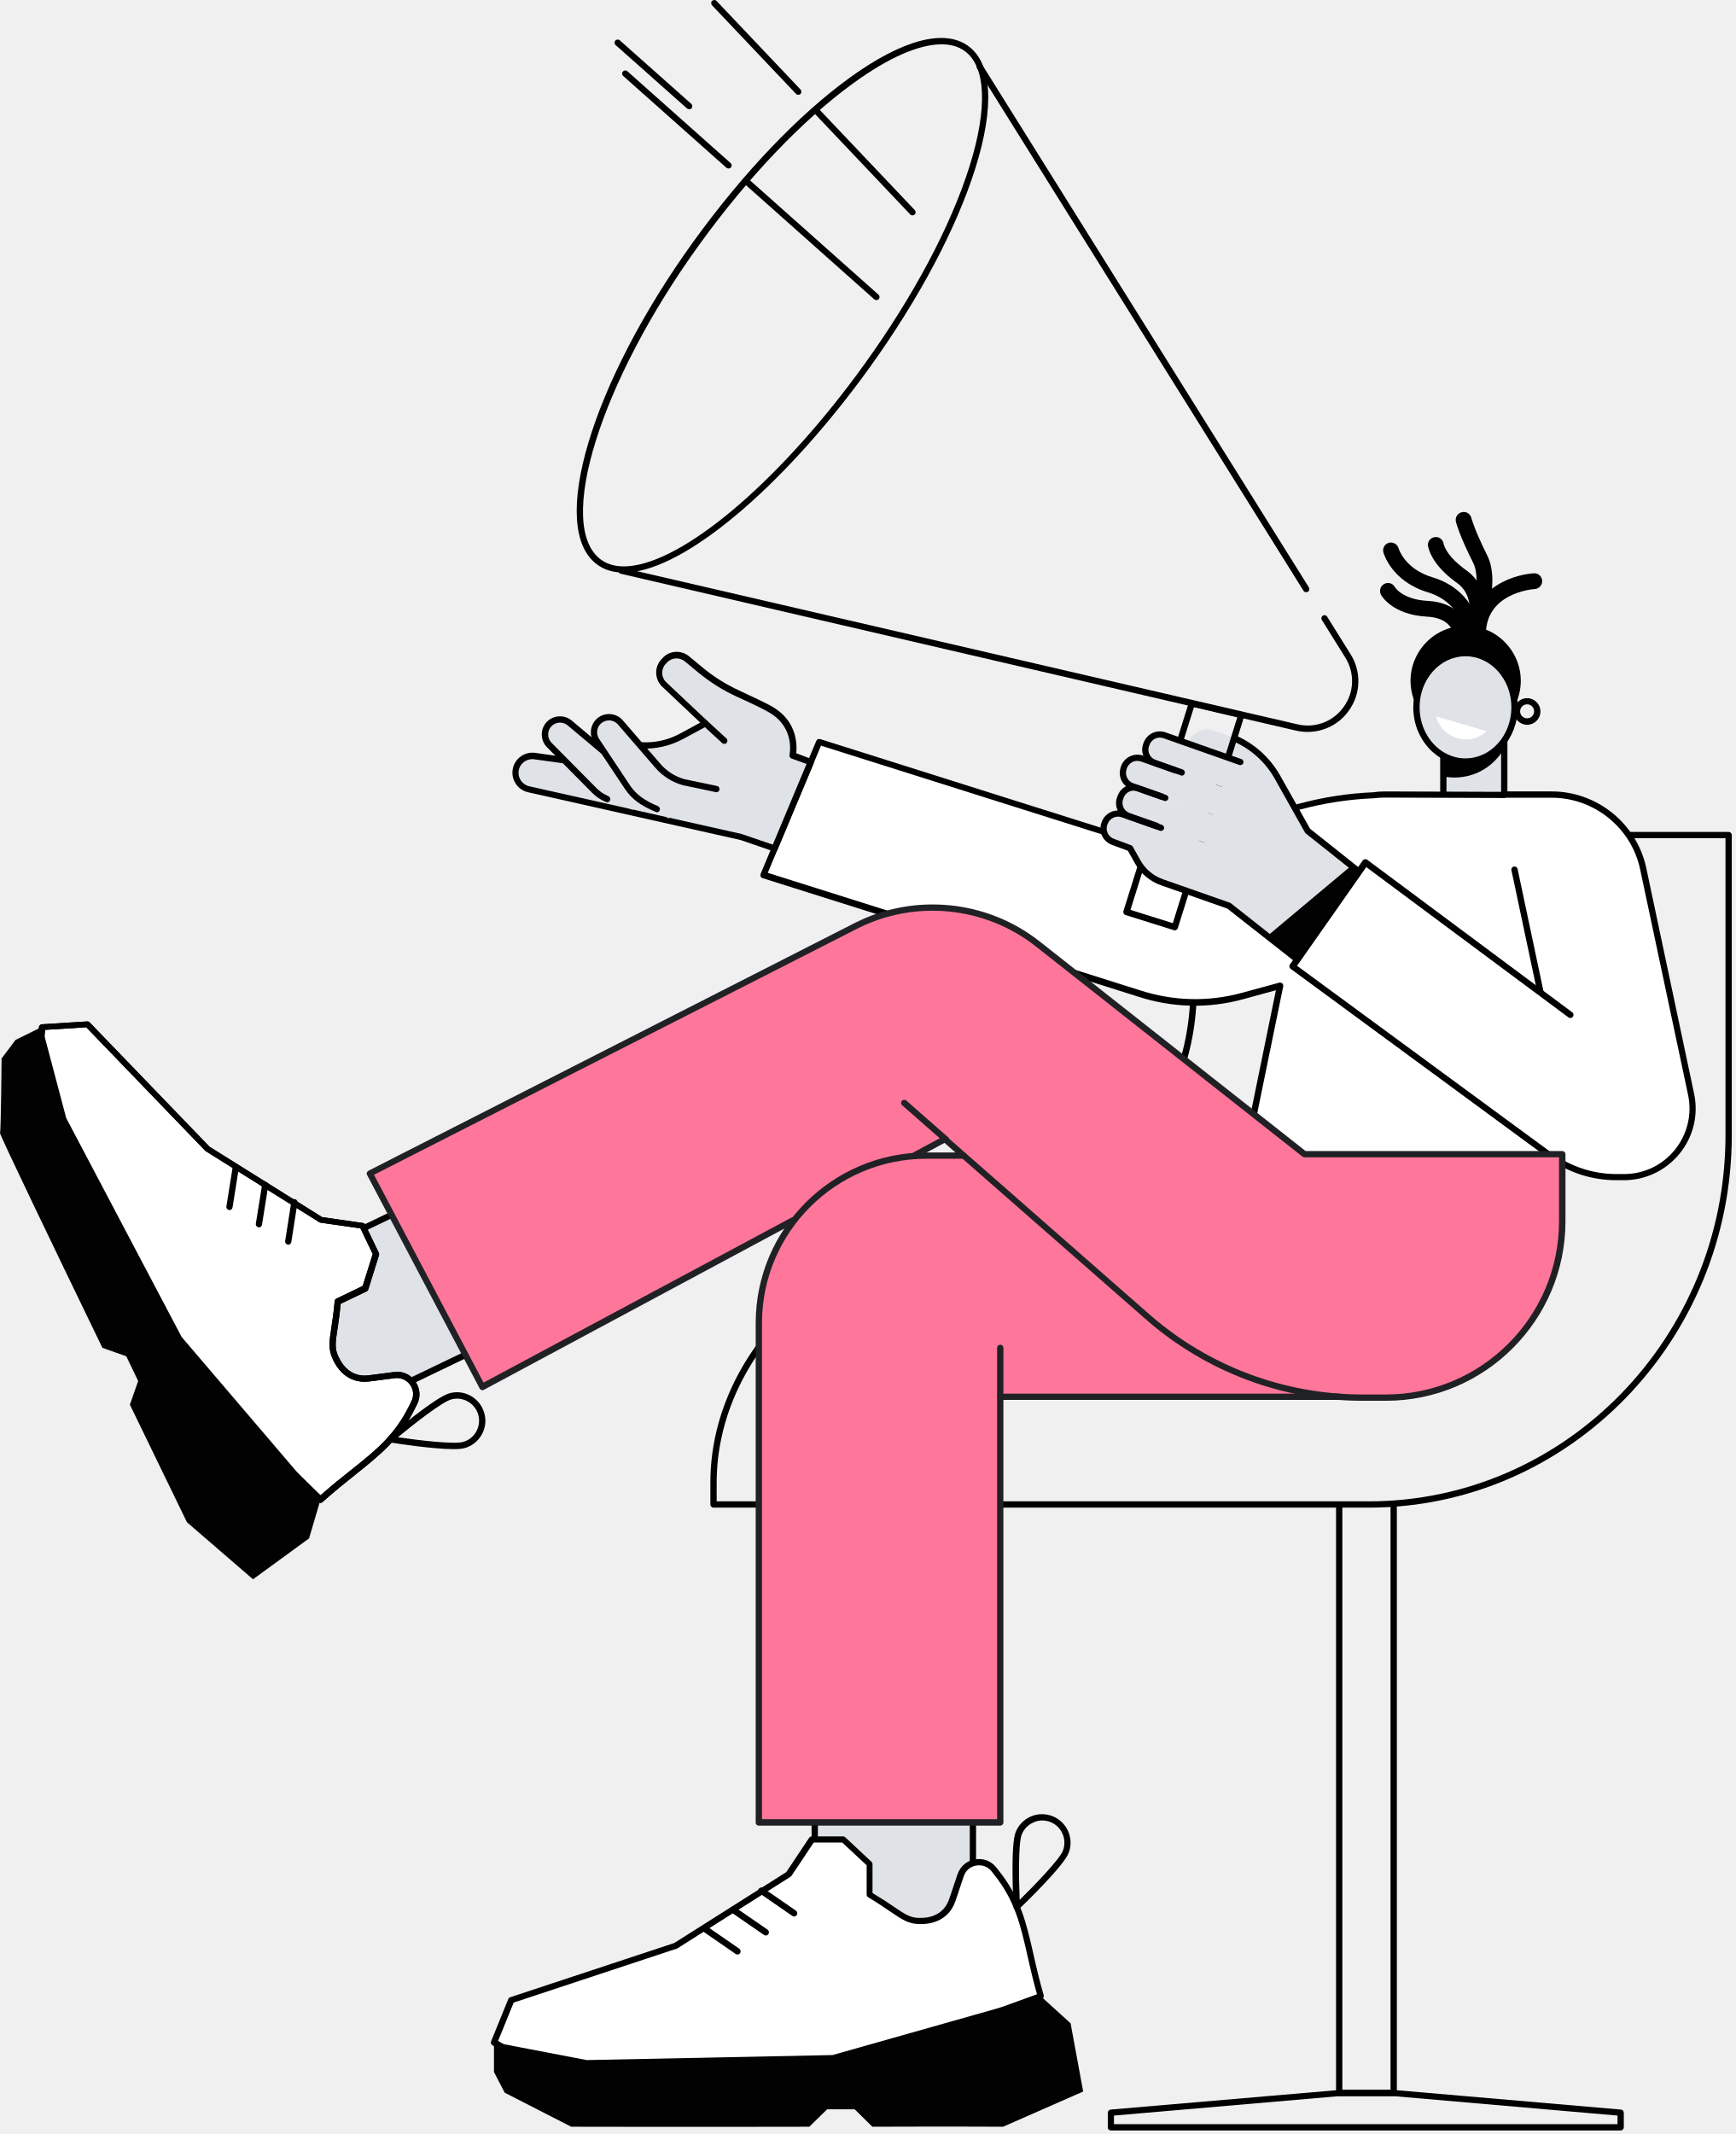
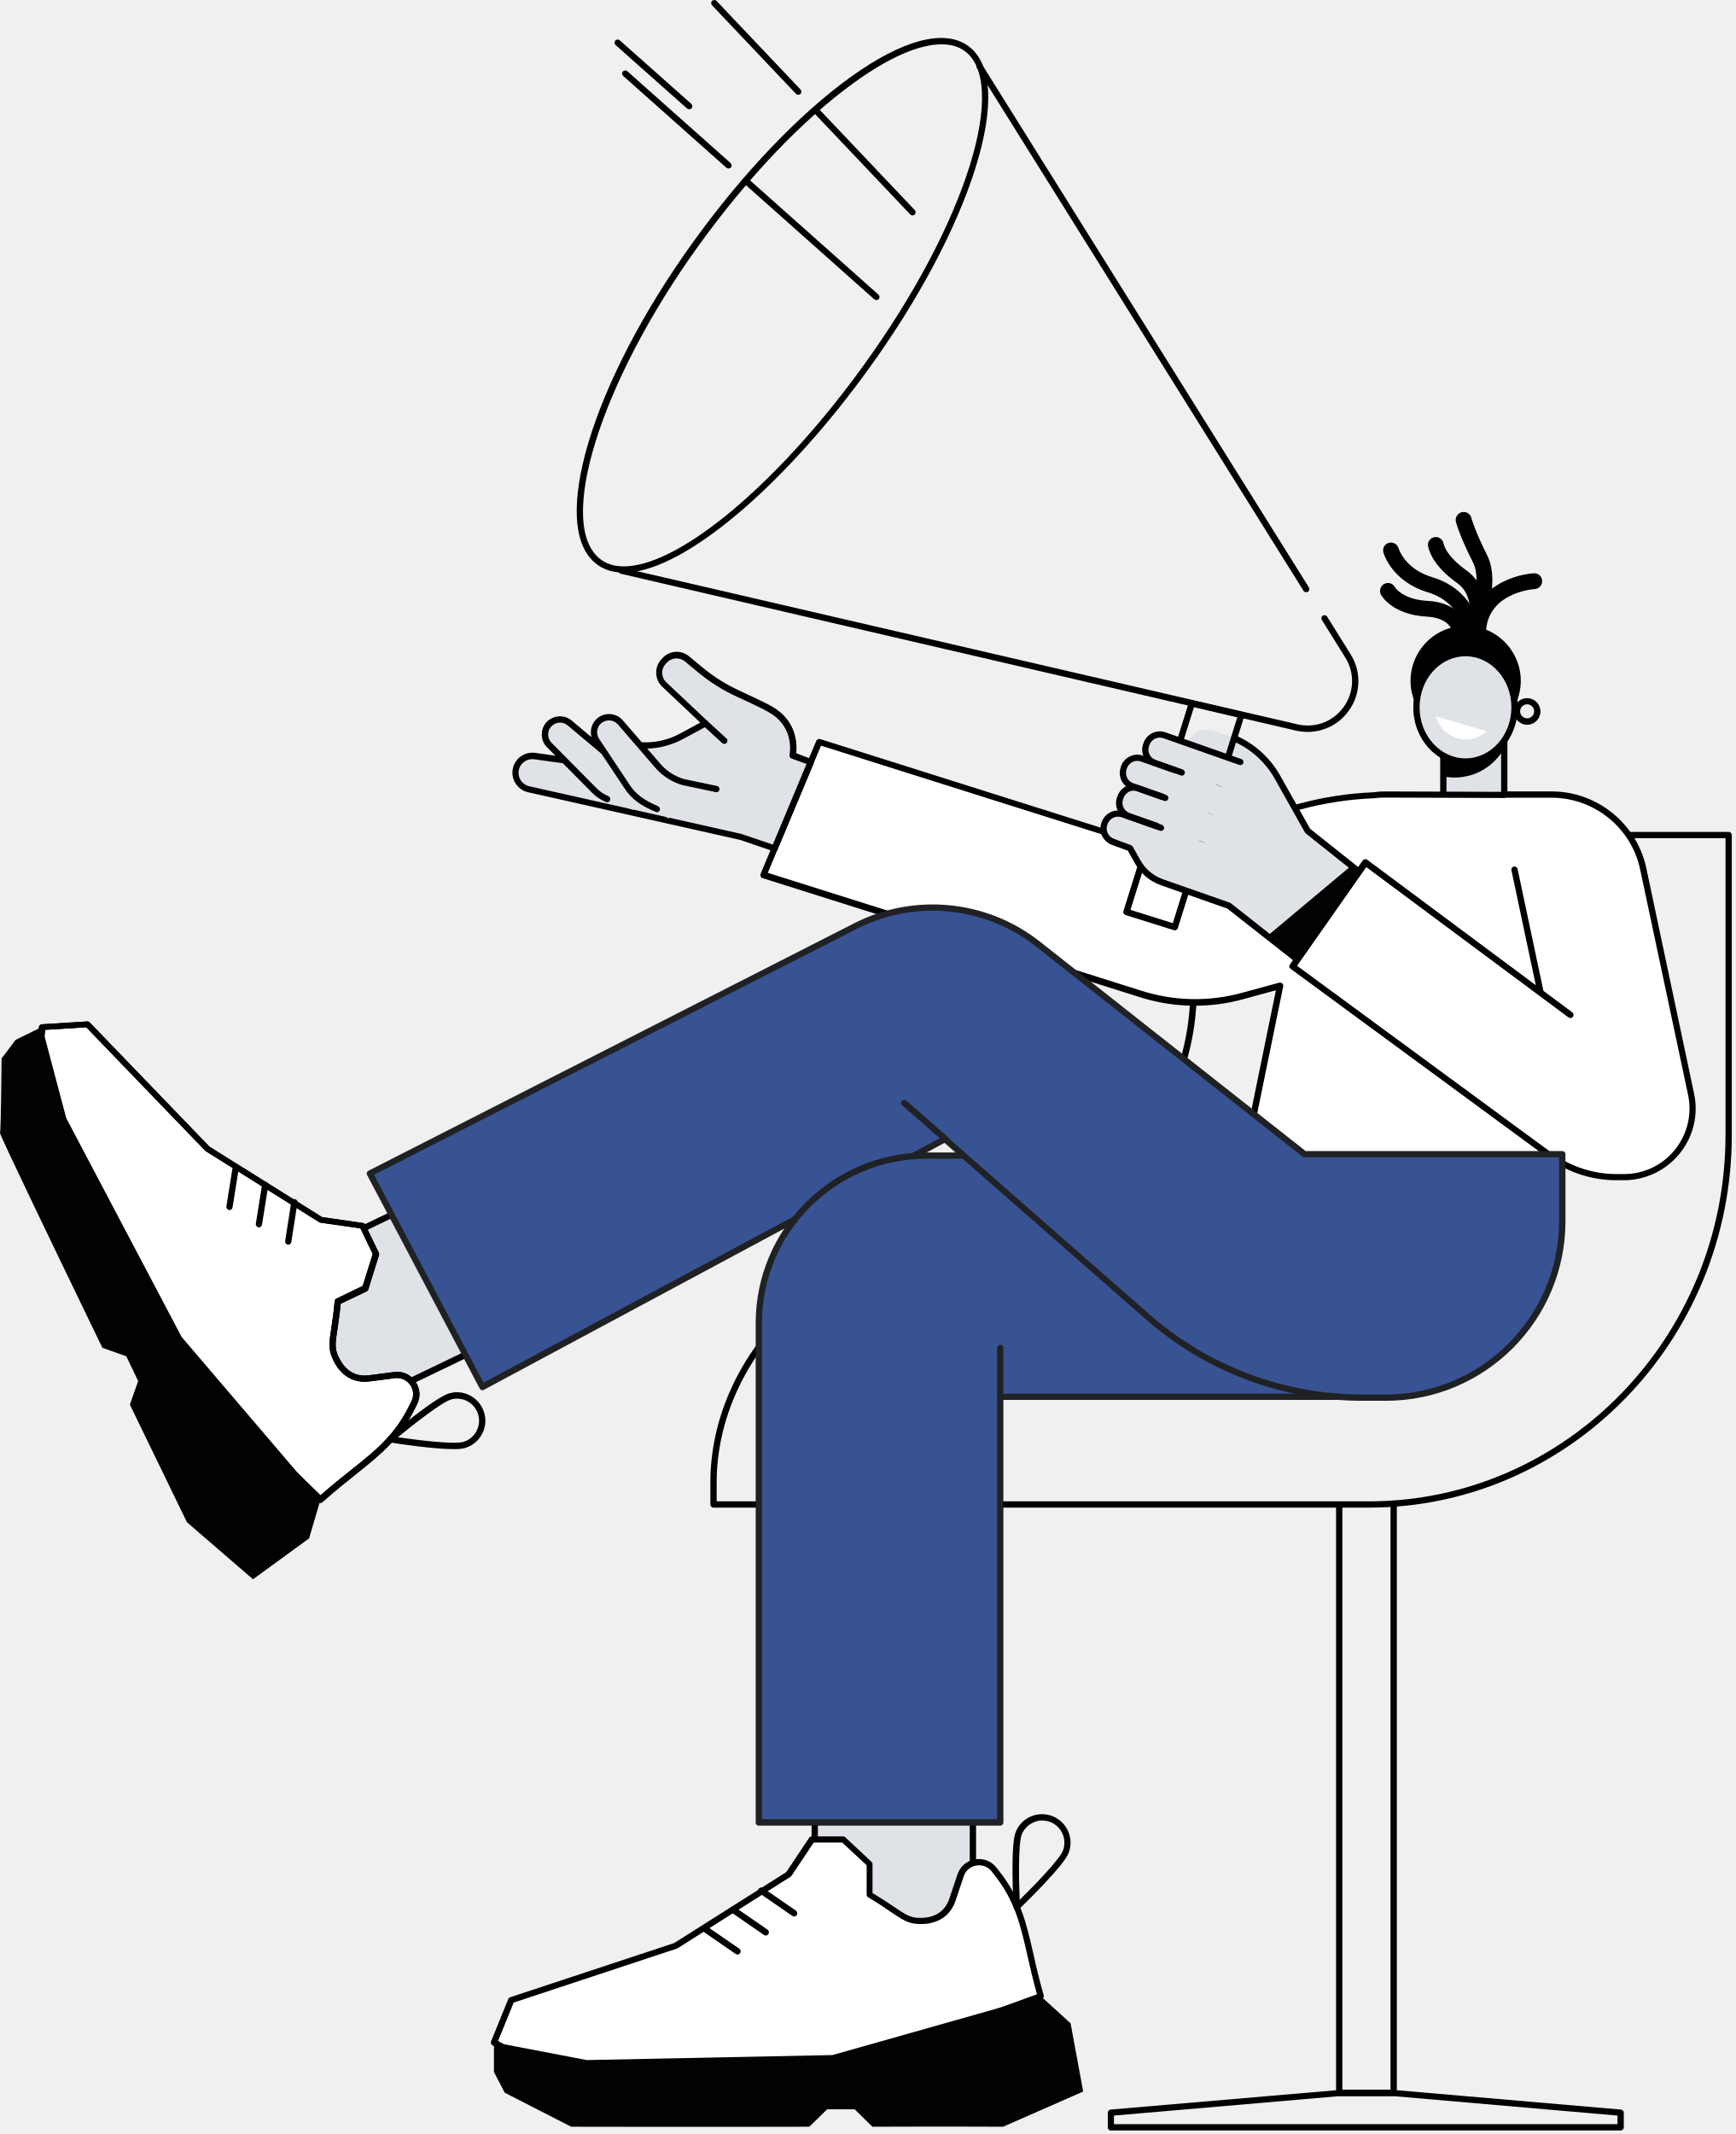
<svg xmlns="http://www.w3.org/2000/svg" width="462" height="568" viewBox="0 0 462 568" fill="none">
  <path d="M356.497 557.917H371.002C371.459 557.917 371.84 557.536 371.84 557.079V400.257C371.84 399.8 371.459 399.419 371.002 399.419C370.545 399.419 370.165 399.8 370.165 400.257V556.241H357.335V400.524C357.335 400.067 356.954 399.686 356.497 399.686C356.04 399.686 355.66 400.067 355.66 400.524V557.117C355.66 557.574 356.04 557.917 356.497 557.917Z" fill="black" />
  <path d="M295.698 567.056H431.42C431.877 567.056 432.258 566.675 432.258 566.218V562.335C432.258 561.916 431.915 561.535 431.496 561.497L371.078 556.281H356.497L295.66 561.497C295.241 561.535 294.898 561.916 294.898 562.335V566.218C294.86 566.675 295.241 567.056 295.698 567.056ZM430.583 565.381H296.535V563.096L356.535 557.918H370.964L430.583 563.096V565.381Z" fill="black" />
  <path d="M189.94 401.282H364.38C417.679 401.282 461.004 356.775 461.004 302.102V222.263C461.004 221.807 460.623 221.426 460.166 221.426H317.705C317.249 221.426 316.868 221.807 316.868 222.263V263.382C316.868 299.094 288.581 328.144 253.823 328.144C253.594 328.144 253.404 328.22 253.252 328.372C218.493 331.304 189.102 361.001 189.102 394.581V400.444C189.102 400.901 189.483 401.282 189.94 401.282ZM459.329 223.101V302.102C459.329 355.861 416.728 399.607 364.38 399.607H190.778V394.619C190.778 360.125 222.605 329.857 258.886 329.857C259.115 329.857 259.343 329.743 259.495 329.591C292.541 326.621 318.581 298.066 318.581 263.42V223.101H459.329Z" fill="black" />
  <path d="M384.219 193.06H400.438V214.038H384.219V193.06Z" fill="#DFE3E8" />
  <path d="M384.218 214.915H400.436C400.893 214.915 401.273 214.534 401.273 214.077V193.099C401.273 192.642 400.893 192.262 400.436 192.262H384.218C383.761 192.262 383.38 192.642 383.38 193.099V214.077C383.38 214.534 383.761 214.915 384.218 214.915ZM399.598 213.202H385.055V193.899H399.598V213.202Z" fill="black" />
  <path d="M400.43 199.227V193.06H384.212V206.652C385.658 206.956 388.59 207.299 391.94 206.195C397.194 204.481 399.782 200.37 400.43 199.227Z" fill="black" />
  <path d="M393.463 171.819C393.501 171.819 393.539 171.819 393.577 171.819C394.719 171.781 395.633 170.791 395.557 169.611C394.986 157.808 408.006 156.819 408.577 156.781C409.719 156.704 410.595 155.714 410.519 154.534C410.443 153.392 409.453 152.516 408.273 152.593C402.143 153.011 390.722 157.123 391.369 169.839C391.445 170.944 392.359 171.819 393.463 171.819Z" fill="black" />
  <path d="M391.634 171.741C392.434 171.741 393.195 171.284 393.538 170.485C393.804 169.876 399.934 155.865 395.898 147.832C392.472 140.978 391.672 137.857 391.672 137.857C391.406 136.752 390.264 136.029 389.122 136.334C388.017 136.6 387.294 137.742 387.561 138.846C387.599 138.999 388.398 142.349 392.129 149.735C394.756 154.951 391.254 165.269 389.655 168.81C389.198 169.876 389.655 171.094 390.721 171.589C391.063 171.703 391.368 171.741 391.634 171.741Z" fill="black" />
  <path d="M392.738 170.752C393.651 170.752 394.489 170.143 394.756 169.229C394.908 168.734 398.106 157.312 390.377 151.83C385.733 148.517 384.514 145.852 384.248 144.558C383.981 143.416 382.877 142.73 381.735 142.997C380.593 143.263 379.908 144.367 380.174 145.51C380.707 147.794 382.497 151.335 387.979 155.256C393.309 159.026 390.796 167.973 390.758 168.049C390.454 169.153 391.063 170.333 392.205 170.638C392.319 170.752 392.547 170.752 392.738 170.752Z" fill="black" />
  <path d="M392.093 170.941C392.131 170.941 392.207 170.941 392.245 170.941C393.387 170.865 394.263 169.837 394.187 168.695C394.149 168.238 393.197 157.235 381.319 153.656C373.971 151.448 372.372 146.156 372.296 145.927C371.992 144.823 370.811 144.176 369.707 144.481C368.603 144.785 367.956 145.927 368.261 147.031C368.337 147.336 370.469 154.76 380.101 157.654C389.276 160.433 389.999 168.923 389.999 168.999C390.113 170.104 391.027 170.941 392.093 170.941Z" fill="black" />
  <path d="M388.897 170.181C389.012 170.181 389.088 170.181 389.202 170.143C390.344 169.99 391.106 168.962 390.953 167.82C390.611 165.269 387.908 160.358 380.103 159.939C373.403 159.596 371.385 156.398 371.309 156.246C370.738 155.218 369.481 154.875 368.453 155.447C367.426 156.018 367.083 157.312 367.616 158.302C367.73 158.53 370.624 163.632 379.837 164.127C385.89 164.432 386.689 168.011 386.766 168.391C386.994 169.457 387.908 170.181 388.897 170.181Z" fill="black" />
  <path d="M403.178 188.645L390.196 185.447L377.061 188.454L376.186 185.675C373.178 176.233 380.221 166.562 390.157 166.562C400.018 166.562 407.099 176.119 404.168 185.561L403.178 188.645Z" fill="black" />
  <path d="M390.118 202.692C382.906 202.692 377.059 196.232 377.059 188.263C377.059 180.293 382.906 173.833 390.118 173.833C397.329 173.833 403.176 180.293 403.176 188.263C403.176 196.232 397.329 202.692 390.118 202.692Z" fill="#DFE3E8" />
  <path d="M390.116 203.569C397.768 203.569 404.012 196.715 404.012 188.301C404.012 179.887 397.768 173.034 390.116 173.034C382.464 173.034 376.22 179.887 376.22 188.301C376.22 196.715 382.464 203.569 390.116 203.569ZM390.116 174.671C396.854 174.671 402.337 180.763 402.337 188.263C402.337 195.764 396.854 201.855 390.116 201.855C383.377 201.855 377.895 195.764 377.895 188.263C377.895 180.763 383.377 174.671 390.116 174.671Z" fill="black" />
  <path d="M395.785 194.624C394.529 195.766 392.892 196.565 391.064 196.756C386.991 197.175 383.298 194.509 382.27 190.664L395.785 194.624Z" fill="white" />
  <path d="M406.522 192.91C408.502 192.91 410.062 191.311 410.062 189.369C410.062 187.39 408.464 185.829 406.522 185.829C404.542 185.829 402.981 187.428 402.981 189.369C402.981 191.311 404.58 192.91 406.522 192.91ZM406.522 187.466C407.55 187.466 408.387 188.303 408.387 189.331C408.387 190.359 407.55 191.197 406.522 191.197C405.494 191.197 404.656 190.359 404.656 189.331C404.656 188.303 405.494 187.466 406.522 187.466Z" fill="#020202" />
  <path d="M203.286 232.889L303.336 264.451C312.244 267.345 321.8 267.573 330.823 265.098L340.759 262.395L331.508 307.626H422.84L401.901 211.606L368.551 211.492C367.561 211.492 366.571 211.568 365.619 211.72C358.995 211.987 352.409 213.015 346.013 214.728L306.077 225.274L218.057 197.481L203.286 232.889Z" fill="white" />
  <path d="M331.503 308.462H422.835C423.101 308.462 423.33 308.348 423.482 308.157C423.634 307.967 423.71 307.7 423.634 307.434L402.695 211.414C402.619 211.034 402.276 210.767 401.896 210.767L368.546 210.653C367.518 210.653 366.49 210.729 365.538 210.881C358.914 211.148 352.251 212.176 345.779 213.927L306.11 224.435L218.318 196.718C217.9 196.604 217.443 196.794 217.291 197.213L202.481 232.583C202.405 232.811 202.405 233.04 202.481 233.268C202.557 233.497 202.748 233.649 202.976 233.725L303.026 265.287C312.125 268.257 321.795 268.485 331.008 265.935L339.65 263.574L330.665 307.472C330.627 307.7 330.665 307.967 330.856 308.157C331.008 308.348 331.236 308.462 331.503 308.462ZM421.807 306.787H332.531L341.592 262.546C341.668 262.241 341.554 261.975 341.325 261.747C341.097 261.556 340.792 261.48 340.526 261.556L330.589 264.259C321.681 266.696 312.353 266.468 303.559 263.612L204.385 232.316L218.547 198.47L305.843 226.034C305.995 226.072 306.148 226.072 306.3 226.034L346.198 215.45C352.556 213.737 359.104 212.747 365.614 212.48C365.652 212.48 365.69 212.48 365.69 212.48C366.566 212.366 367.518 212.29 368.508 212.29L401.172 212.404L421.807 306.787Z" fill="black" />
  <path d="M215.848 202.88L211.013 201.053C211.013 201.053 212.764 193.286 205.264 188.908C203.513 187.88 199.744 186.128 196.546 184.644C192.891 182.968 189.503 180.836 186.419 178.285L182.878 175.354C181.089 173.869 178.5 174.059 176.939 175.773L176.597 176.153C175.036 177.905 175.15 180.57 176.825 182.169L187.789 192.487L181.356 195.951C178.043 197.741 174.35 198.54 170.581 198.35L155.467 197.741C152.955 197.626 150.747 199.416 150.328 201.891L150.252 202.309L142.181 201.205C139.782 200.939 137.612 202.614 137.27 205.012C136.927 207.335 138.412 209.543 140.734 210.076L197.345 222.793L206.254 225.838L215.848 202.88Z" fill="#DFE3E8" />
  <path d="M206.214 226.675C206.556 226.675 206.861 226.484 206.975 226.142L216.607 203.184C216.683 202.955 216.683 202.727 216.607 202.536C216.531 202.346 216.34 202.156 216.15 202.08L211.962 200.481C212.191 198.348 212.267 191.99 205.681 188.145C204.234 187.307 201.264 185.861 196.886 183.843C193.308 182.206 189.957 180.112 186.95 177.599L183.409 174.667C181.277 172.916 178.155 173.144 176.328 175.2L175.985 175.581C174.12 177.637 174.272 180.873 176.29 182.777L186.417 192.333L181.011 195.265C177.851 196.978 174.272 197.777 170.694 197.549L155.541 196.94C152.762 196.826 150.25 198.729 149.602 201.394L142.331 200.366C139.476 200.062 136.887 202.042 136.468 204.859C136.049 207.6 137.839 210.265 140.58 210.874L197.153 223.591L206.023 226.637C206.023 226.675 206.099 226.675 206.214 226.675ZM214.703 203.336L205.719 224.809L197.572 222.03C197.533 222.03 197.495 222.03 197.495 221.992L140.884 209.275C139.019 208.857 137.8 207.067 138.067 205.164C138.372 203.222 140.123 201.889 142.064 202.08L150.097 203.184C150.554 203.26 150.973 202.955 151.049 202.498L151.125 202.08C151.506 200.024 153.333 198.539 155.427 198.615L170.541 199.224C174.425 199.453 178.308 198.577 181.734 196.749L188.168 193.285C188.397 193.171 188.549 192.904 188.587 192.638C188.625 192.371 188.511 192.105 188.32 191.914L177.356 181.596C175.985 180.302 175.909 178.132 177.166 176.761L177.508 176.38C178.765 175.01 180.859 174.858 182.305 176.038L185.846 178.969C189.006 181.558 192.47 183.767 196.163 185.442C200.427 187.383 203.434 188.83 204.805 189.668C211.734 193.704 210.173 200.823 210.173 200.899C210.097 201.318 210.287 201.737 210.706 201.889L214.703 203.336Z" fill="black" />
  <path d="M186.191 209.427L182.004 208.209C179.339 207.448 176.94 205.925 175.151 203.793L165.214 192.295C163.768 190.658 161.293 190.429 159.618 191.838C158.019 193.17 157.714 195.531 158.933 197.206L168.755 211.103C169.554 212.245 170.544 213.197 171.725 213.92L178.006 217.842L186.191 209.427Z" fill="#DFE3E8" />
  <path d="M175.184 205.847L170.844 205.353C168.102 205.048 165.476 203.906 163.344 202.154L151.618 192.446C149.943 191.037 147.43 191.266 146.021 192.941C144.651 194.54 144.765 196.862 146.212 198.347L158.204 210.454C159.156 211.444 160.336 212.206 161.592 212.739L168.445 215.556L175.184 205.847Z" fill="#DFE3E8" />
  <path d="M161.636 213.541C161.978 213.541 162.283 213.351 162.397 213.008C162.587 212.589 162.359 212.095 161.94 211.904C160.76 211.409 159.732 210.724 158.818 209.81L146.826 197.703C145.684 196.561 145.608 194.657 146.674 193.439C147.778 192.144 149.758 191.954 151.09 193.058L160.037 200.558C160.379 200.863 160.912 200.825 161.217 200.444C161.521 200.102 161.483 199.569 161.103 199.264L152.156 191.764C150.138 190.088 147.093 190.355 145.379 192.335C143.742 194.238 143.857 197.132 145.608 198.883L157.6 210.99C158.666 212.056 159.884 212.894 161.293 213.465C161.407 213.503 161.521 213.541 161.636 213.541Z" fill="black" />
  <path d="M174.843 216.204C175.186 216.204 175.491 216.013 175.605 215.671C175.795 215.252 175.567 214.757 175.148 214.566C171.493 213.044 169.361 211.444 167.762 209.122L159.539 196.748C158.587 195.378 158.816 193.512 160.072 192.484C161.404 191.38 163.384 191.532 164.488 192.827L174.425 204.325C176.366 206.571 178.879 208.17 181.696 208.97L190.529 210.835C190.985 210.95 191.442 210.645 191.518 210.188C191.594 209.731 191.328 209.274 190.871 209.198L182.115 207.371C179.64 206.647 177.432 205.239 175.719 203.221L165.783 191.723C164.069 189.743 161.024 189.476 159.006 191.19C157.102 192.789 156.722 195.644 158.168 197.7L166.392 210.036C168.143 212.663 170.579 214.452 174.539 216.089C174.653 216.165 174.729 216.204 174.843 216.204Z" fill="black" />
  <path d="M192.812 198.006C193.04 198.006 193.268 197.93 193.421 197.739C193.725 197.397 193.725 196.864 193.383 196.559L188.205 191.8C187.862 191.495 187.329 191.495 187.025 191.838C186.72 192.181 186.72 192.714 187.063 193.018L192.24 197.777C192.393 197.93 192.621 198.006 192.812 198.006Z" fill="black" />
  <path d="M347.714 157.618C347.866 157.618 348.019 157.579 348.171 157.503C348.552 157.275 348.666 156.742 348.437 156.361L261.446 17.205C261.217 16.824 260.684 16.71 260.304 16.939C259.923 17.167 259.809 17.7 260.037 18.081L346.991 157.237C347.143 157.503 347.41 157.618 347.714 157.618Z" fill="black" />
  <path d="M348.104 194.812C352.406 194.812 356.517 192.756 359.068 189.14C362.266 184.685 362.457 178.784 359.525 174.139L353.281 164.126C353.053 163.745 352.52 163.631 352.139 163.859C351.759 164.088 351.644 164.621 351.873 165.001L358.116 175.014C360.667 179.088 360.515 184.266 357.698 188.15C354.918 192.071 350.084 193.899 345.401 192.794L165.593 151.105C165.136 150.991 164.679 151.295 164.603 151.714C164.488 152.171 164.793 152.628 165.212 152.704L345.02 194.47C346.048 194.698 347.076 194.812 348.104 194.812Z" fill="black" />
  <path d="M316.082 198.239L335.422 204.673L327.884 196.183L323.011 194.47C320.27 193.518 317.3 194.926 316.272 197.63L316.082 198.239Z" fill="#DFE3E8" />
  <path d="M309.154 229.533L327.733 241.183L350.613 225.649L339.992 206.765C337.136 201.664 332.53 197.818 327.009 195.877L323.659 194.696L309.154 229.533Z" fill="#DFE3E8" />
  <path d="M312.731 247.618C313.074 247.618 313.417 247.39 313.531 247.047L331.234 190.585C331.31 190.357 331.272 190.128 331.158 189.9C331.043 189.709 330.853 189.557 330.625 189.481L317.452 186.435C317.033 186.321 316.577 186.588 316.462 187.006L299.064 242.478C298.988 242.707 299.026 242.935 299.102 243.126C299.216 243.316 299.369 243.468 299.597 243.544L312.465 247.58C312.579 247.618 312.655 247.618 312.731 247.618ZM329.368 190.928L312.198 245.715L300.929 242.174L317.833 188.225L329.368 190.928Z" fill="black" />
  <path d="M307.323 203.072L329.595 210.915L332.184 203.567L309.912 195.724C307.971 195.039 305.839 196.067 305.153 198.009L305.039 198.313C304.354 200.255 305.382 202.387 307.323 203.072Z" fill="#DFE3E8" />
  <path d="M301.384 209.242L324.798 217.504L327.387 210.156L303.973 201.894C302.032 201.209 299.862 202.237 299.176 204.178L299.1 204.445C298.415 206.425 299.443 208.557 301.384 209.242Z" fill="#DFE3E8" />
  <path d="M296.253 223.976L319.286 232.086L321.875 224.738L298.842 216.628C296.862 215.943 294.692 216.971 294.007 218.951L293.931 219.141C293.246 221.121 294.274 223.291 296.253 223.976Z" fill="#DFE3E8" />
  <path d="M309.27 234.749L327.544 241.107L330.133 233.721L299.181 222.871L302.798 229.305C304.245 231.856 306.529 233.759 309.27 234.749Z" fill="#DFE3E8" />
  <path d="M298.307 212.058L298.155 212.476C297.469 214.38 298.764 216.588 301.01 217.388L323.548 225.307L326.137 217.959L303.599 210.04C301.353 209.24 298.992 210.154 298.307 212.058Z" fill="#DFE3E8" />
  <path d="M309.307 212.895C309.65 212.895 309.992 212.667 310.106 212.324C310.259 211.905 310.03 211.41 309.612 211.258L301.693 208.479C300.17 207.946 299.37 206.27 299.903 204.747L299.98 204.481C300.246 203.758 300.779 203.148 301.464 202.806C302.188 202.463 302.949 202.425 303.711 202.692L312.695 205.852C313.114 206.004 313.609 205.775 313.761 205.357C313.914 204.938 313.685 204.443 313.266 204.291L304.282 201.131C303.14 200.712 301.883 200.788 300.779 201.321C299.675 201.854 298.838 202.768 298.419 203.948L298.343 204.214C297.505 206.613 298.761 209.24 301.16 210.078L309.079 212.857C309.117 212.857 309.231 212.895 309.307 212.895Z" fill="black" />
  <path d="M307.858 220.663C308.201 220.663 308.543 220.434 308.658 220.092C308.81 219.673 308.582 219.178 308.163 219.026L300.701 216.399C299.216 215.866 298.455 214.266 298.95 212.782L299.102 212.363C299.368 211.639 299.863 211.068 300.549 210.726C301.234 210.383 301.995 210.345 302.719 210.611L309.914 213.162C310.333 213.315 310.828 213.086 310.98 212.667C311.132 212.249 310.904 211.754 310.485 211.601L303.29 209.05C302.148 208.632 300.929 208.708 299.825 209.241C298.721 209.774 297.922 210.688 297.503 211.83L297.351 212.249C296.513 214.609 297.769 217.198 300.13 218.036L307.592 220.663C307.706 220.625 307.782 220.663 307.858 220.663Z" fill="black" />
  <path d="M326.059 240.193L351.871 260.524L362.949 232.959L336.147 211.601L326.059 240.193Z" fill="#DFE3E8" />
  <path d="M314.56 206.461C314.902 206.461 315.245 206.232 315.359 205.89C315.512 205.471 315.283 204.976 314.864 204.824L307.631 202.273C306.908 202.006 306.298 201.473 305.994 200.788C305.651 200.103 305.613 199.303 305.88 198.58L305.994 198.275C306.527 196.752 308.202 195.953 309.687 196.486L329.902 203.605C330.321 203.758 330.816 203.529 330.968 203.111C331.121 202.692 330.892 202.197 330.473 202.044L310.258 194.925C307.859 194.087 305.271 195.344 304.433 197.704L304.319 198.009C303.9 199.151 303.976 200.407 304.509 201.511C305.042 202.616 305.956 203.453 307.136 203.834L314.369 206.385C314.369 206.461 314.484 206.461 314.56 206.461Z" fill="black" />
  <path d="M351.871 261.362C351.947 261.362 352.023 261.362 352.1 261.324C352.366 261.247 352.556 261.057 352.671 260.829L363.749 233.264C363.902 232.921 363.787 232.541 363.483 232.312L348.749 220.586L340.755 206.385C338.09 201.664 333.864 197.856 328.876 195.724C328.458 195.534 327.963 195.724 327.772 196.181C327.582 196.6 327.772 197.095 328.229 197.285C332.874 199.265 336.833 202.806 339.308 207.222L347.379 221.576C347.417 221.652 347.493 221.766 347.569 221.804L361.96 233.264L351.529 259.23L327.62 240.384C327.544 240.346 327.468 240.269 327.392 240.269L309.575 234.025C307.024 233.112 304.892 231.322 303.597 229L301.542 225.345C301.427 225.154 301.275 225.04 301.085 224.964L296.592 223.289C295.831 223.022 295.222 222.489 294.879 221.766C294.537 221.043 294.499 220.243 294.765 219.52L294.841 219.329C295.374 217.806 297.087 216.969 298.61 217.54L308.775 221.119C309.194 221.271 309.689 221.043 309.841 220.624C309.993 220.205 309.765 219.71 309.346 219.558L299.181 215.979C296.783 215.141 294.118 216.398 293.28 218.796L293.204 218.987C292.785 220.167 292.861 221.423 293.394 222.527C293.927 223.632 294.879 224.469 296.021 224.888L300.247 226.449L302.151 229.837C303.674 232.541 306.11 234.597 309.042 235.624L326.706 241.83L351.338 261.171C351.49 261.286 351.681 261.362 351.871 261.362Z" fill="black" />
  <path d="M166.043 152.402C166.957 152.402 167.947 152.326 168.937 152.174C184.66 149.737 209.748 127.959 231.373 97.996C244.583 79.683 254.634 60.761 259.659 44.732C264.799 28.361 264.114 16.825 257.718 12.218C251.36 7.611 240.167 10.581 226.271 20.632C212.604 30.493 197.832 45.989 184.622 64.263C157.363 102.032 145.828 140.6 158.924 150.232C160.866 151.679 163.264 152.402 166.043 152.402ZM250.637 11.799C253.073 11.799 255.129 12.37 256.804 13.589C262.476 17.662 262.933 28.856 258.098 44.237C253.111 60.152 243.137 78.883 230.04 97.044C208.682 126.665 184.013 148.138 168.708 150.537C165.091 151.108 162.16 150.575 159.952 148.937C147.807 139.99 159.762 101.651 186.03 65.291C199.127 47.131 213.784 31.787 227.299 22.041C236.588 15.302 244.659 11.799 250.637 11.799Z" fill="black" />
  <path d="M212.495 25.238C212.685 25.238 212.914 25.162 213.066 25.009C213.409 24.705 213.409 24.172 213.104 23.829L190.757 0.262C190.452 -0.081 189.919 -0.081 189.577 0.224C189.234 0.528 189.234 1.061 189.538 1.404L211.886 24.971C212.038 25.162 212.267 25.238 212.495 25.238Z" fill="black" />
  <path d="M242.909 57.334C243.1 57.334 243.328 57.258 243.48 57.106C243.823 56.801 243.823 56.268 243.518 55.925L217.668 28.665C217.364 28.323 216.831 28.323 216.488 28.627C216.145 28.932 216.145 29.465 216.45 29.808L242.3 57.068C242.452 57.258 242.681 57.334 242.909 57.334Z" fill="black" />
  <path d="M193.95 44.847C194.178 44.847 194.407 44.771 194.559 44.581C194.864 44.238 194.826 43.705 194.483 43.4L166.996 18.957C166.653 18.653 166.12 18.691 165.816 19.034C165.511 19.376 165.549 19.909 165.892 20.214L193.379 44.657C193.531 44.771 193.722 44.847 193.95 44.847Z" fill="black" />
  <path d="M233.317 79.872C233.546 79.872 233.774 79.796 233.926 79.606C234.231 79.263 234.193 78.73 233.85 78.425L199.053 47.472C198.711 47.168 198.178 47.206 197.873 47.548C197.569 47.891 197.607 48.424 197.949 48.729L232.746 79.682C232.936 79.796 233.127 79.872 233.317 79.872Z" fill="black" />
  <path d="M183.485 29.084C183.714 29.084 183.942 29.008 184.094 28.818C184.399 28.475 184.361 27.942 184.018 27.638L164.983 10.733C164.64 10.429 164.107 10.467 163.803 10.809C163.498 11.152 163.536 11.685 163.879 11.99L182.914 28.894C183.104 29.008 183.295 29.084 183.485 29.084Z" fill="black" />
  <path d="M344.094 257.214L363.472 229.535L409.994 263.953L400.553 211.488H413.078C424.842 211.488 435.007 219.712 437.443 231.248L450.197 291.213C452.596 302.597 443.916 313.295 432.304 313.295H430.362C423.966 313.295 417.723 311.239 412.545 307.47L344.094 257.214Z" fill="white" />
  <path d="M430.328 314.134H432.269C438.056 314.134 443.462 311.545 447.117 307.052C450.772 302.56 452.18 296.734 450.962 291.062L438.246 231.059C435.734 219.218 425.15 210.652 413.082 210.652H400.556C400.099 210.652 399.719 211.033 399.719 211.489C399.719 211.946 400.099 212.327 400.556 212.327H413.082C424.389 212.327 434.287 220.36 436.609 231.402L449.363 291.404C450.467 296.582 449.173 301.912 445.861 306.024C442.548 310.136 437.599 312.497 432.307 312.497H430.366C424.084 312.497 418.107 310.517 413.044 306.824L345.278 257.063L363.704 230.792L417.536 270.807C417.917 271.073 418.45 270.997 418.716 270.617C418.983 270.236 418.906 269.703 418.526 269.436L363.97 228.851C363.78 228.698 363.551 228.66 363.323 228.698C363.095 228.736 362.904 228.851 362.752 229.041L343.374 256.72C343.107 257.101 343.184 257.596 343.564 257.862L411.978 308.118C417.384 312.078 423.703 314.134 430.328 314.134Z" fill="black" />
  <path d="M410.037 264.793C410.113 264.793 410.151 264.793 410.227 264.793C410.684 264.678 410.989 264.26 410.874 263.803L403.984 231.289C403.869 230.832 403.451 230.565 402.994 230.641C402.537 230.756 402.232 231.174 402.346 231.631L409.237 264.145C409.275 264.526 409.618 264.793 410.037 264.793Z" fill="black" />
  <path d="M359.856 230.298L337.395 249.106L345.427 255.503L361.988 231.669L359.856 230.298Z" fill="#020202" />
  <path d="M216.886 468.213H258.992V514.319H216.886V468.213Z" fill="#DFE3E8" />
  <path d="M216.884 515.195H258.991C259.447 515.195 259.828 514.815 259.828 514.358V468.252C259.828 467.795 259.447 467.414 258.991 467.414H216.884C216.427 467.414 216.047 467.795 216.047 468.252V514.358C216.047 514.815 216.427 515.195 216.884 515.195ZM258.153 513.52H217.722V469.051H258.153V513.52Z" fill="black" />
  <path d="M264.59 497.609L265.275 498.485C273.194 508.46 272.889 517.102 277.039 531.342L224.159 550.568L145.048 551.558L131.533 543.601L136.101 532.37L179.844 517.902L209.92 498.865L216.126 489.614H224.463L231.468 496.162V504.31C239.387 509.031 240.834 511.315 244.755 511.315C244.831 511.277 251.417 511.962 253.511 505.642L255.681 499.17C256.976 495.287 262.039 494.411 264.59 497.609Z" fill="white" />
  <path d="M145.043 552.358L224.154 551.369C224.23 551.369 224.345 551.369 224.421 551.33L277.301 532.104C277.72 531.951 277.948 531.495 277.834 531.076C276.654 527.002 275.816 523.347 275.093 520.111C273.189 511.773 271.705 505.224 265.918 497.952L265.233 497.077C263.862 495.325 261.73 494.526 259.522 494.907C257.314 495.287 255.601 496.772 254.877 498.904L252.707 505.377C251.108 510.174 246.692 510.516 244.865 510.478C244.827 510.478 244.789 510.478 244.712 510.478C242.314 510.478 240.943 509.527 237.898 507.471C236.451 506.481 234.662 505.3 232.263 503.854V496.163C232.263 495.935 232.149 495.706 231.997 495.554L224.992 489.005C224.839 488.853 224.649 488.777 224.421 488.777H216.083C215.817 488.777 215.55 488.929 215.398 489.158L209.307 498.295L179.459 517.179L135.792 531.609C135.563 531.685 135.373 531.875 135.297 532.104L130.728 543.335C130.576 543.716 130.728 544.173 131.071 544.363L144.586 552.32C144.739 552.32 144.891 552.358 145.043 552.358ZM224.002 549.693L145.272 550.683L132.594 543.221L136.744 533.017L180.144 518.664C180.22 518.626 180.259 518.626 180.335 518.588L210.411 499.551C210.525 499.475 210.601 499.399 210.677 499.323L216.616 490.414H224.192L230.702 496.468V504.272C230.702 504.577 230.855 504.844 231.121 504.996C233.672 506.519 235.575 507.813 237.06 508.841C240.182 510.973 241.933 512.115 244.827 512.115C244.827 512.115 244.827 512.115 244.865 512.115C246.654 512.192 252.403 511.887 254.382 505.872L256.552 499.399C257.047 497.876 258.304 496.81 259.865 496.544C261.464 496.277 262.986 496.848 263.976 498.105L264.661 498.98C270.182 505.948 271.667 512.382 273.494 520.491C274.179 523.537 274.979 527.002 276.045 530.809L224.002 549.693Z" fill="black" />
  <path d="M131.53 543.602L156.2 548.323L221.606 546.99L277.037 531.304L284.994 538.538L288.344 556.699L267.024 566.065C267.024 566.065 251.682 565.989 232.227 566.065L227.507 561.42H220.197L215.438 566.065C185.02 566.141 152.05 566.065 152.05 566.065L134.347 557.003L131.492 551.483V543.602H131.53Z" fill="#020202" />
  <path d="M270.678 508.385C270.906 508.385 271.097 508.308 271.249 508.156C272.467 507.014 283.089 496.734 284.46 493.232C285.982 489.348 284.079 484.97 280.196 483.409C278.33 482.685 276.274 482.685 274.409 483.485C272.544 484.285 271.135 485.769 270.373 487.635C268.965 491.138 269.726 505.91 269.802 507.585C269.802 507.928 270.031 508.194 270.335 508.308C270.488 508.385 270.564 508.385 270.678 508.385ZM277.455 484.551C278.178 484.551 278.901 484.703 279.625 484.97C282.632 486.15 284.117 489.577 282.937 492.622C281.985 494.983 275.247 501.95 271.439 505.681C271.211 500.389 271.059 490.681 271.972 488.32C272.544 486.873 273.648 485.693 275.094 485.084C275.856 484.703 276.655 484.551 277.455 484.551Z" fill="black" />
  <path d="M211.404 510.1C211.67 510.1 211.937 509.986 212.089 509.719C212.356 509.339 212.241 508.806 211.861 508.539L203.143 502.524C202.762 502.257 202.229 502.371 201.962 502.752C201.696 503.133 201.81 503.666 202.191 503.932L210.909 509.948C211.061 510.062 211.252 510.1 211.404 510.1Z" fill="black" />
  <path d="M203.861 515.166C204.127 515.166 204.394 515.052 204.546 514.785C204.813 514.405 204.698 513.872 204.318 513.605L195.6 507.59C195.219 507.323 194.686 507.437 194.419 507.818C194.153 508.199 194.267 508.732 194.648 508.998L203.366 515.014C203.518 515.128 203.709 515.166 203.861 515.166Z" fill="black" />
  <path d="M196.326 520.228C196.592 520.228 196.859 520.113 197.011 519.847C197.278 519.466 197.163 518.933 196.783 518.667L188.064 512.651C187.684 512.385 187.151 512.499 186.884 512.88C186.618 513.26 186.732 513.793 187.113 514.06L195.831 520.075C195.983 520.19 196.173 520.228 196.326 520.228Z" fill="black" />
  <path d="M116.103 317.634L134.344 355.587L92.79 375.56L74.55 337.608L116.103 317.634Z" fill="#DFE3E8" />
  <path d="M92.747 376.423C92.862 376.423 93.014 376.385 93.128 376.347L134.701 356.358C135.12 356.168 135.31 355.673 135.082 355.254L116.846 317.296C116.732 317.105 116.58 316.953 116.351 316.877C116.123 316.801 115.894 316.801 115.704 316.915L74.131 336.903C73.712 337.093 73.522 337.588 73.75 338.007L91.986 375.966C92.1 376.156 92.252 376.308 92.481 376.385C92.595 376.385 92.671 376.423 92.747 376.423ZM133.216 355.178L93.166 374.443L75.653 338.007L115.704 318.742L133.216 355.178Z" fill="black" />
  <path d="M110.258 373.332L109.763 374.322C104.204 385.782 96.286 389.247 85.245 399.146L45.004 359.817L9.827 288.925L11.121 273.315L23.19 272.554L55.169 305.715L85.359 324.599L96.4 326.16L100.017 333.661L97.161 342.798L89.814 346.339C88.976 355.514 87.567 357.799 89.243 361.339C89.319 361.416 91.565 367.622 98.151 366.784L104.928 365.908C109.039 365.489 112.047 369.639 110.258 373.332Z" fill="white" />
  <path d="M85.284 400.023C85.475 400.023 85.703 399.947 85.855 399.794C89.015 396.977 91.947 394.616 94.535 392.56C101.198 387.23 106.49 383.042 110.563 374.704L111.058 373.714C112.048 371.697 111.819 369.45 110.525 367.623C109.231 365.795 107.137 364.882 104.929 365.186L98.152 366.062C93.165 366.709 90.919 362.864 90.157 361.188C90.119 361.15 90.119 361.112 90.081 361.074C89.053 358.942 89.282 357.267 89.853 353.65C90.119 351.937 90.424 349.805 90.69 347.025L97.619 343.713C97.809 343.599 98 343.447 98.038 343.218L100.893 334.081C100.969 333.89 100.931 333.662 100.855 333.471L97.238 325.971C97.124 325.705 96.896 325.552 96.591 325.514L85.741 323.953L55.779 305.221L23.876 272.136C23.724 271.946 23.457 271.87 23.229 271.87L11.16 272.631C10.742 272.669 10.399 272.974 10.361 273.393L9.066 289.002C9.066 289.155 9.066 289.307 9.143 289.459L44.32 360.351C44.358 360.427 44.434 360.503 44.472 360.579L84.675 399.756C84.865 399.947 85.056 400.023 85.284 400.023ZM105.69 366.785C107.061 366.785 108.317 367.432 109.155 368.575C110.106 369.869 110.221 371.506 109.535 372.953L109.04 373.943C105.157 381.938 100.018 386.05 93.507 391.228C91.033 393.17 88.292 395.378 85.322 398.005L45.767 359.323L10.78 288.774L11.998 274.116L22.962 273.431L54.675 306.326C54.713 306.364 54.789 306.402 54.828 306.44L85.018 325.324C85.132 325.4 85.246 325.438 85.36 325.438L95.944 326.961L99.218 333.776L96.553 342.266L89.548 345.655C89.282 345.769 89.091 346.035 89.091 346.34C88.825 349.31 88.482 351.556 88.216 353.345C87.644 357.077 87.34 359.171 88.596 361.76C88.596 361.76 88.596 361.76 88.596 361.798C89.32 363.435 92.061 368.498 98.342 367.699L105.119 366.823C105.309 366.785 105.5 366.785 105.69 366.785Z" fill="black" />
  <path d="M85.28 400.023C85.471 400.023 85.699 399.947 85.851 399.794C89.011 396.977 91.943 394.616 94.531 392.56C101.194 387.23 106.486 383.042 110.559 374.704L111.054 373.714C112.044 371.697 111.816 369.45 110.521 367.623C109.227 365.795 107.133 364.882 104.925 365.186L98.148 366.062C93.161 366.709 90.915 362.864 90.153 361.188C90.115 361.15 90.115 361.112 90.077 361.074C89.049 358.942 89.278 357.267 89.849 353.65C90.115 351.937 90.42 349.805 90.686 347.025L97.615 343.713C97.805 343.599 97.996 343.447 98.034 343.218L100.889 334.081C100.965 333.89 100.927 333.662 100.851 333.471L97.234 325.971C97.12 325.705 96.892 325.552 96.587 325.514L85.737 323.953L55.775 305.221L23.872 272.136C23.72 271.946 23.453 271.87 23.225 271.87L11.156 272.631C10.738 272.669 10.395 272.974 10.357 273.393L9.063 289.002C9.063 289.155 9.063 289.307 9.139 289.459L44.316 360.351C44.354 360.427 44.43 360.503 44.468 360.579L84.671 399.756C84.862 399.947 85.052 400.023 85.28 400.023ZM105.686 366.785C107.057 366.785 108.313 367.432 109.151 368.575C110.102 369.869 110.217 371.506 109.531 372.953L109.036 373.943C105.153 381.938 100.014 386.05 93.504 391.228C91.029 393.17 88.288 395.378 85.318 398.005L45.763 359.323L10.776 288.774L11.994 274.116L22.958 273.431L54.671 306.326C54.709 306.364 54.785 306.402 54.824 306.44L85.014 325.324C85.128 325.4 85.242 325.438 85.356 325.438L95.94 326.961L99.214 333.776L96.549 342.266L89.544 345.655C89.278 345.769 89.087 346.035 89.087 346.34C88.821 349.31 88.478 351.556 88.212 353.345C87.641 357.077 87.336 359.171 88.592 361.76C88.592 361.76 88.592 361.76 88.592 361.798C89.316 363.435 92.057 368.498 98.338 367.699L105.115 366.823C105.305 366.785 105.496 366.785 105.686 366.785Z" fill="black" />
  <path d="M11.197 273.317L17.631 297.607L48.354 355.859L85.32 399.148L82.275 409.465L67.351 420.354L49.762 405.163C49.762 405.163 43.062 391.381 34.572 373.867L36.78 367.585L33.62 360.999L27.262 358.752C14.014 331.378 -0.149 301.948 0.004 301.567C0.27 300.844 0.422 281.731 0.422 281.731L4.153 276.782L11.197 273.317Z" fill="#020202" />
  <path d="M120.729 385.709C121.985 385.709 122.975 385.632 123.66 385.442C125.602 384.909 127.239 383.615 128.229 381.863C129.219 380.112 129.485 378.056 128.914 376.114C128.381 374.173 127.087 372.535 125.336 371.546C123.584 370.556 121.528 370.289 119.587 370.86C115.932 371.888 104.625 381.368 103.369 382.434C103.102 382.663 103.026 382.967 103.102 383.31C103.178 383.615 103.445 383.843 103.788 383.919C105.12 384.148 115.171 385.709 120.729 385.709ZM121.643 372.269C124.232 372.269 126.592 373.982 127.315 376.571C127.734 378.094 127.544 379.655 126.782 381.026C126.021 382.396 124.765 383.386 123.242 383.805C120.767 384.49 111.173 383.31 105.919 382.549C109.993 379.16 117.645 373.183 120.082 372.497C120.577 372.345 121.11 372.269 121.643 372.269Z" fill="black" />
  <path d="M76.713 331.305C77.132 331.305 77.474 331 77.55 330.581L79.188 320.111C79.264 319.655 78.959 319.236 78.502 319.16C78.045 319.083 77.627 319.388 77.55 319.845L75.913 330.315C75.837 330.772 76.142 331.191 76.599 331.267C76.637 331.305 76.675 331.305 76.713 331.305Z" fill="black" />
  <path d="M68.905 326.697C69.324 326.697 69.667 326.393 69.743 325.974L71.418 315.504C71.494 315.047 71.19 314.628 70.733 314.552C70.276 314.476 69.857 314.781 69.781 315.237L68.106 325.708C68.03 326.164 68.334 326.583 68.791 326.659C68.791 326.697 68.829 326.697 68.905 326.697Z" fill="black" />
  <path d="M61.066 322.09C61.484 322.09 61.827 321.786 61.903 321.367L63.578 310.897C63.654 310.44 63.35 310.021 62.893 309.945C62.436 309.869 62.017 310.174 61.941 310.631L60.266 321.101C60.19 321.557 60.494 321.976 60.951 322.052C60.989 322.091 61.027 322.09 61.066 322.09Z" fill="black" />
-   <path d="M415.969 307.584V323.842C415.969 350.34 394.497 371.775 368.038 371.775H266.274V485.042H202.011V352.168C202.011 327.535 221.96 307.584 246.592 307.584H415.969Z" fill="#FF769B" />
-   <path d="M276.246 251.236L347.248 307.203H415.852V325.059C415.852 350.986 394.836 372.002 368.91 372.002H362.667C341.614 372.002 321.284 364.35 305.446 350.453L251.538 303.167L128.379 369.185L98.417 312.38L227.82 246.476C243.505 238.481 262.426 240.347 276.246 251.236Z" fill="#FF769B" />
+   <path d="M415.969 307.584V323.842C415.969 350.34 394.497 371.775 368.038 371.775H266.274V485.042H202.011V352.168C202.011 327.535 221.96 307.584 246.592 307.584H415.969Z" fill="#385393" />
+   <path d="M276.246 251.236L347.248 307.203H415.852V325.059C415.852 350.986 394.836 372.002 368.91 372.002H362.667C341.614 372.002 321.284 364.35 305.446 350.453L251.538 303.167L128.379 369.185L98.417 312.38L227.82 246.476C243.505 238.481 262.426 240.347 276.246 251.236Z" fill="#385393" />
  <path d="M362.704 372.842H368.948C395.293 372.842 416.727 351.407 416.727 325.061V307.204C416.727 306.748 416.346 306.367 415.889 306.367H347.552L276.778 250.59C262.73 239.511 243.352 237.607 227.439 245.717L98.074 311.621C97.884 311.735 97.731 311.887 97.655 312.116C97.579 312.344 97.617 312.573 97.731 312.763L127.693 369.568C127.807 369.758 127.96 369.91 128.188 369.986C128.417 370.063 128.645 370.025 128.835 369.91L211.563 325.517C211.982 325.289 212.134 324.794 211.906 324.375C211.677 323.956 211.182 323.804 210.764 324.033L128.721 368.007L99.559 312.687L228.162 247.202C243.505 239.397 262.159 241.224 275.712 251.885L346.714 307.852C346.867 307.966 347.057 308.042 347.247 308.042H415.013V325.061C415.013 350.493 394.341 371.167 368.91 371.167H362.666C341.803 371.167 321.664 363.59 305.979 349.846L252.07 302.56C251.804 302.331 251.423 302.293 251.119 302.445L243.124 306.748C242.705 306.976 242.553 307.471 242.781 307.89C243.01 308.308 243.505 308.461 243.923 308.232L251.423 304.197L304.913 351.064C320.902 365.113 341.423 372.842 362.704 372.842Z" fill="#202124" />
  <path d="M251.881 304.235C252.109 304.235 252.338 304.121 252.528 303.931C252.832 303.588 252.794 303.055 252.452 302.751L241.259 292.928C240.916 292.623 240.383 292.661 240.079 293.004C239.774 293.347 239.812 293.88 240.155 294.184L251.348 304.007C251.462 304.159 251.69 304.235 251.881 304.235Z" fill="#202124" />
  <path d="M201.966 485.918H266.268C266.725 485.918 267.105 485.537 267.105 485.081V372.614H356.686C357.143 372.614 357.523 372.233 357.523 371.776C357.523 371.319 357.143 370.938 356.686 370.938H266.268C265.811 370.938 265.43 371.319 265.43 371.776V484.205H202.842V352.168C202.842 328.03 222.486 308.423 246.585 308.423H256.484C256.94 308.423 257.321 308.042 257.321 307.585C257.321 307.128 256.94 306.748 256.484 306.748H246.585C221.535 306.748 201.167 327.117 201.167 352.168V485.081C201.129 485.537 201.509 485.918 201.966 485.918Z" fill="#202124" />
  <path d="M266.272 372.612C266.729 372.612 267.109 372.231 267.109 371.775V358.754C267.109 358.297 266.729 357.916 266.272 357.916C265.815 357.916 265.434 358.297 265.434 358.754V371.775C265.434 372.269 265.777 372.612 266.272 372.612Z" fill="#202124" />
</svg>
